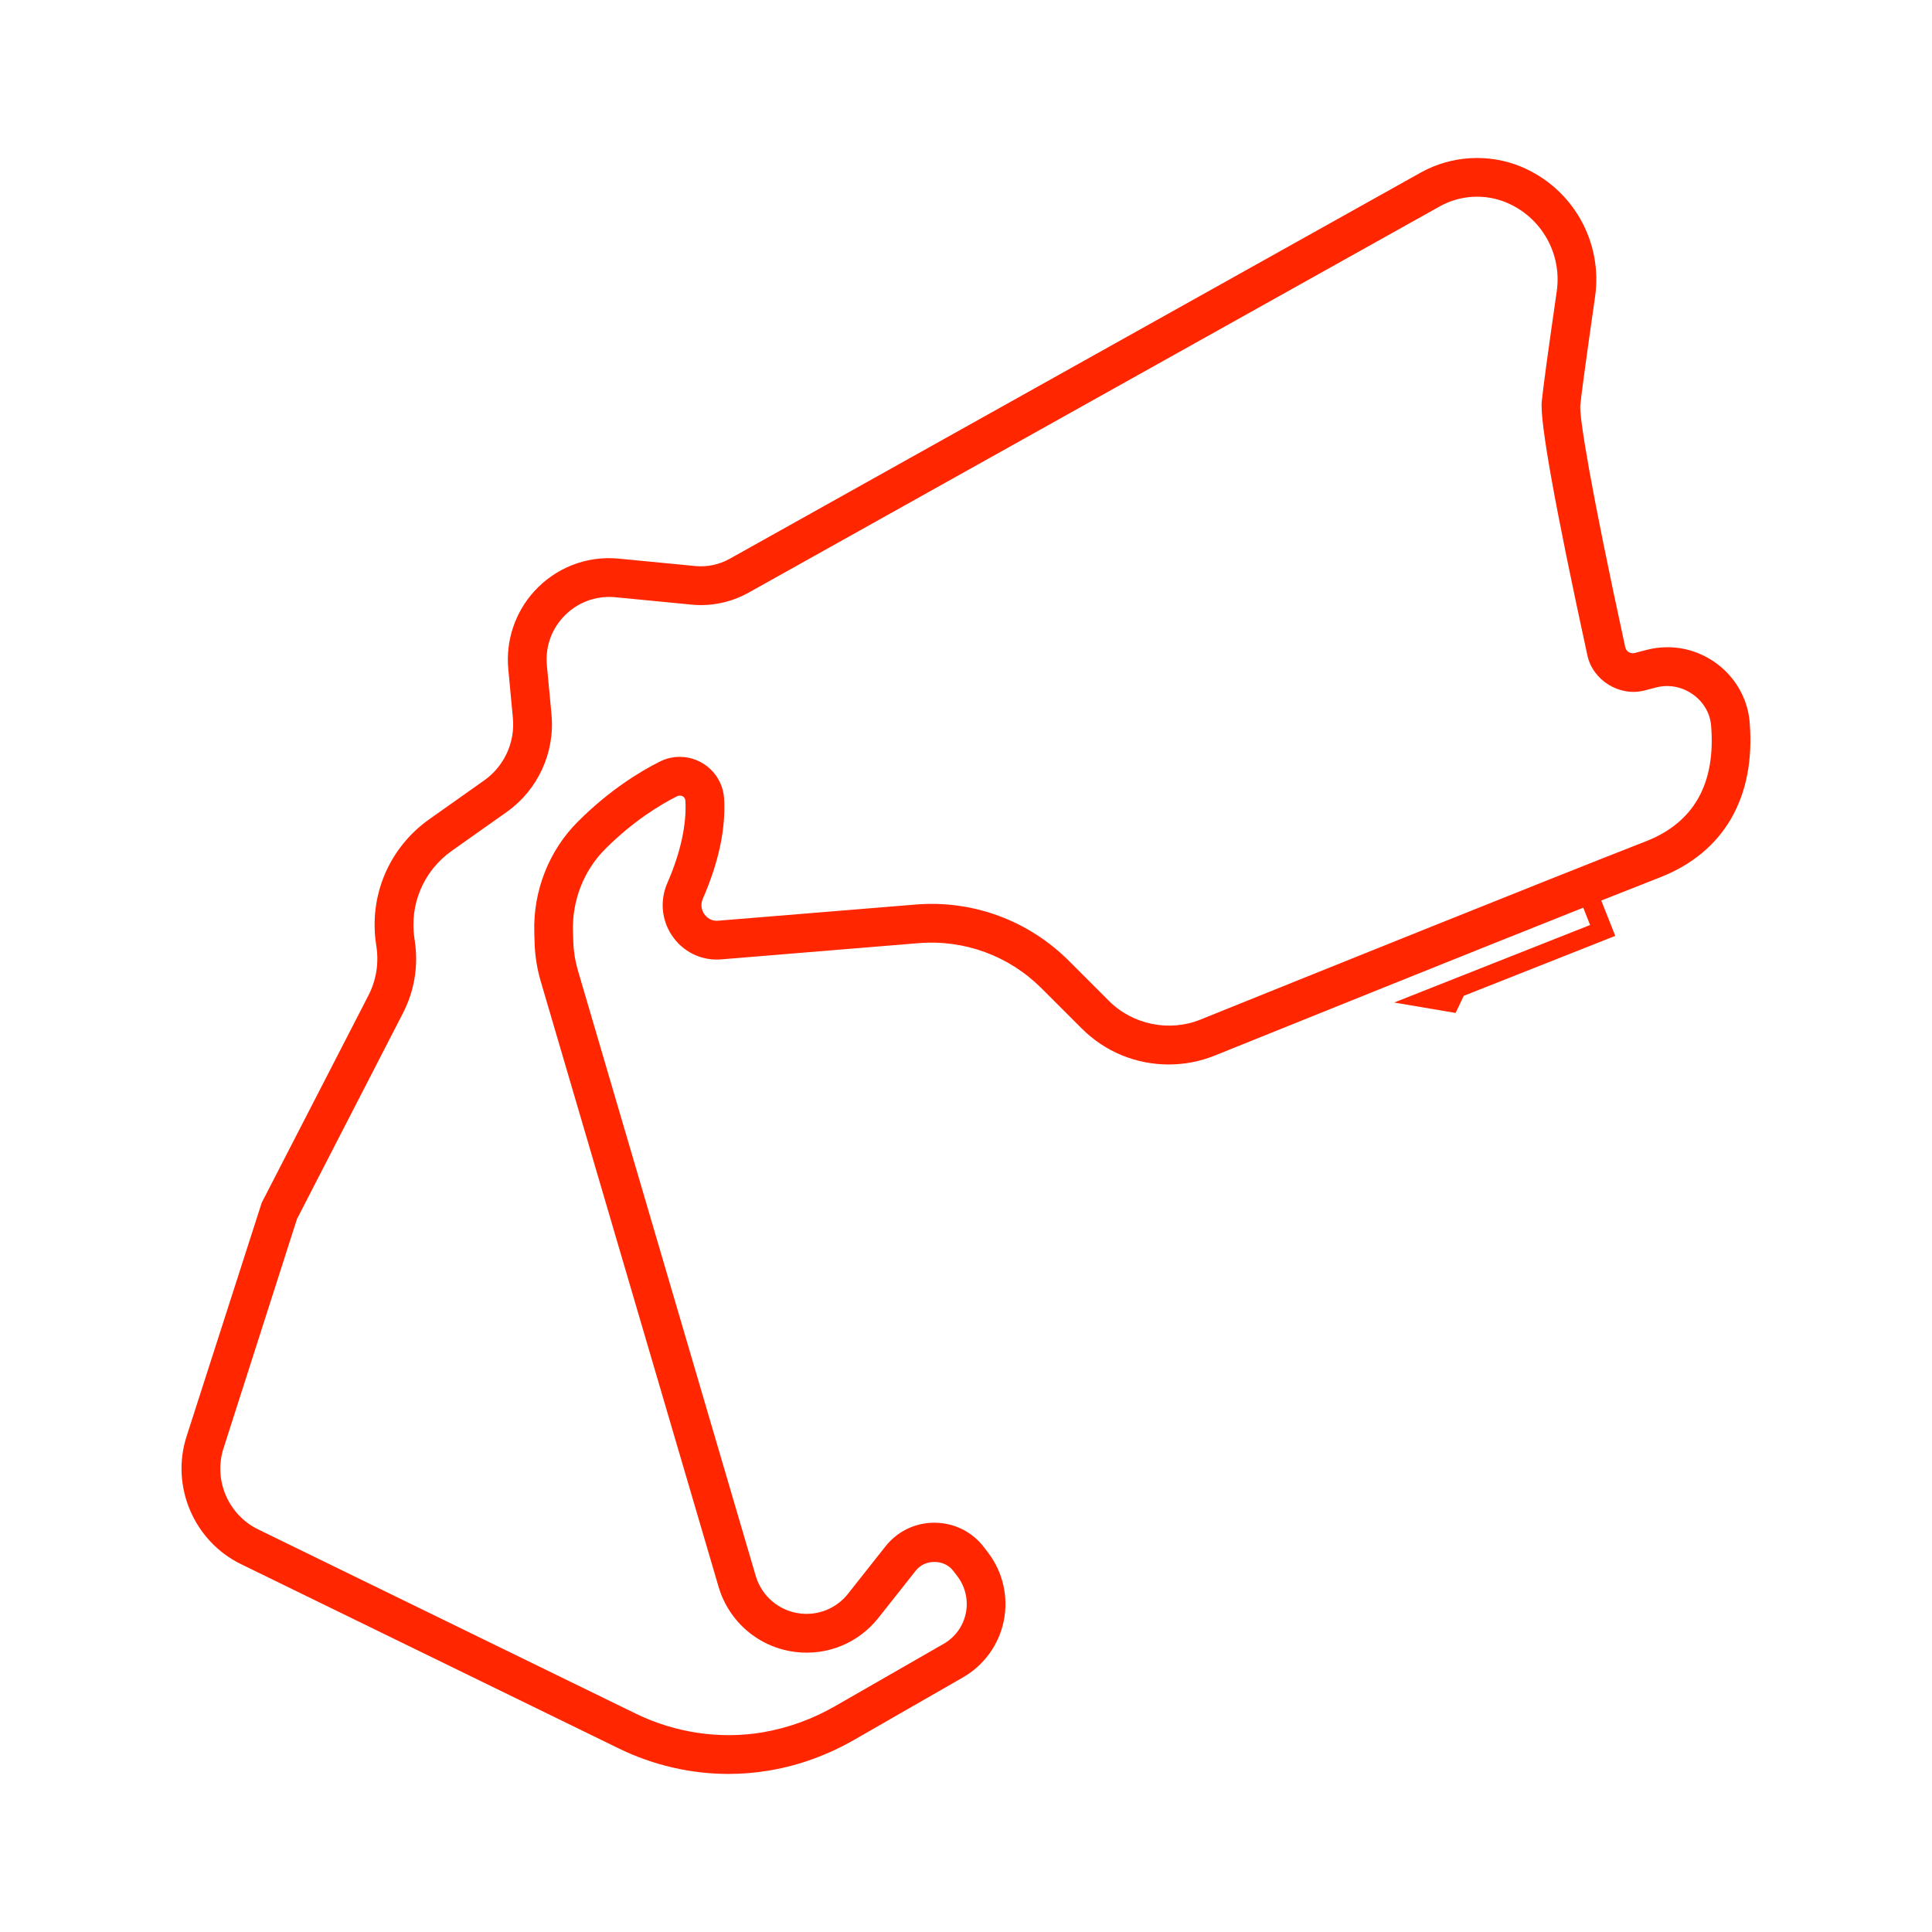
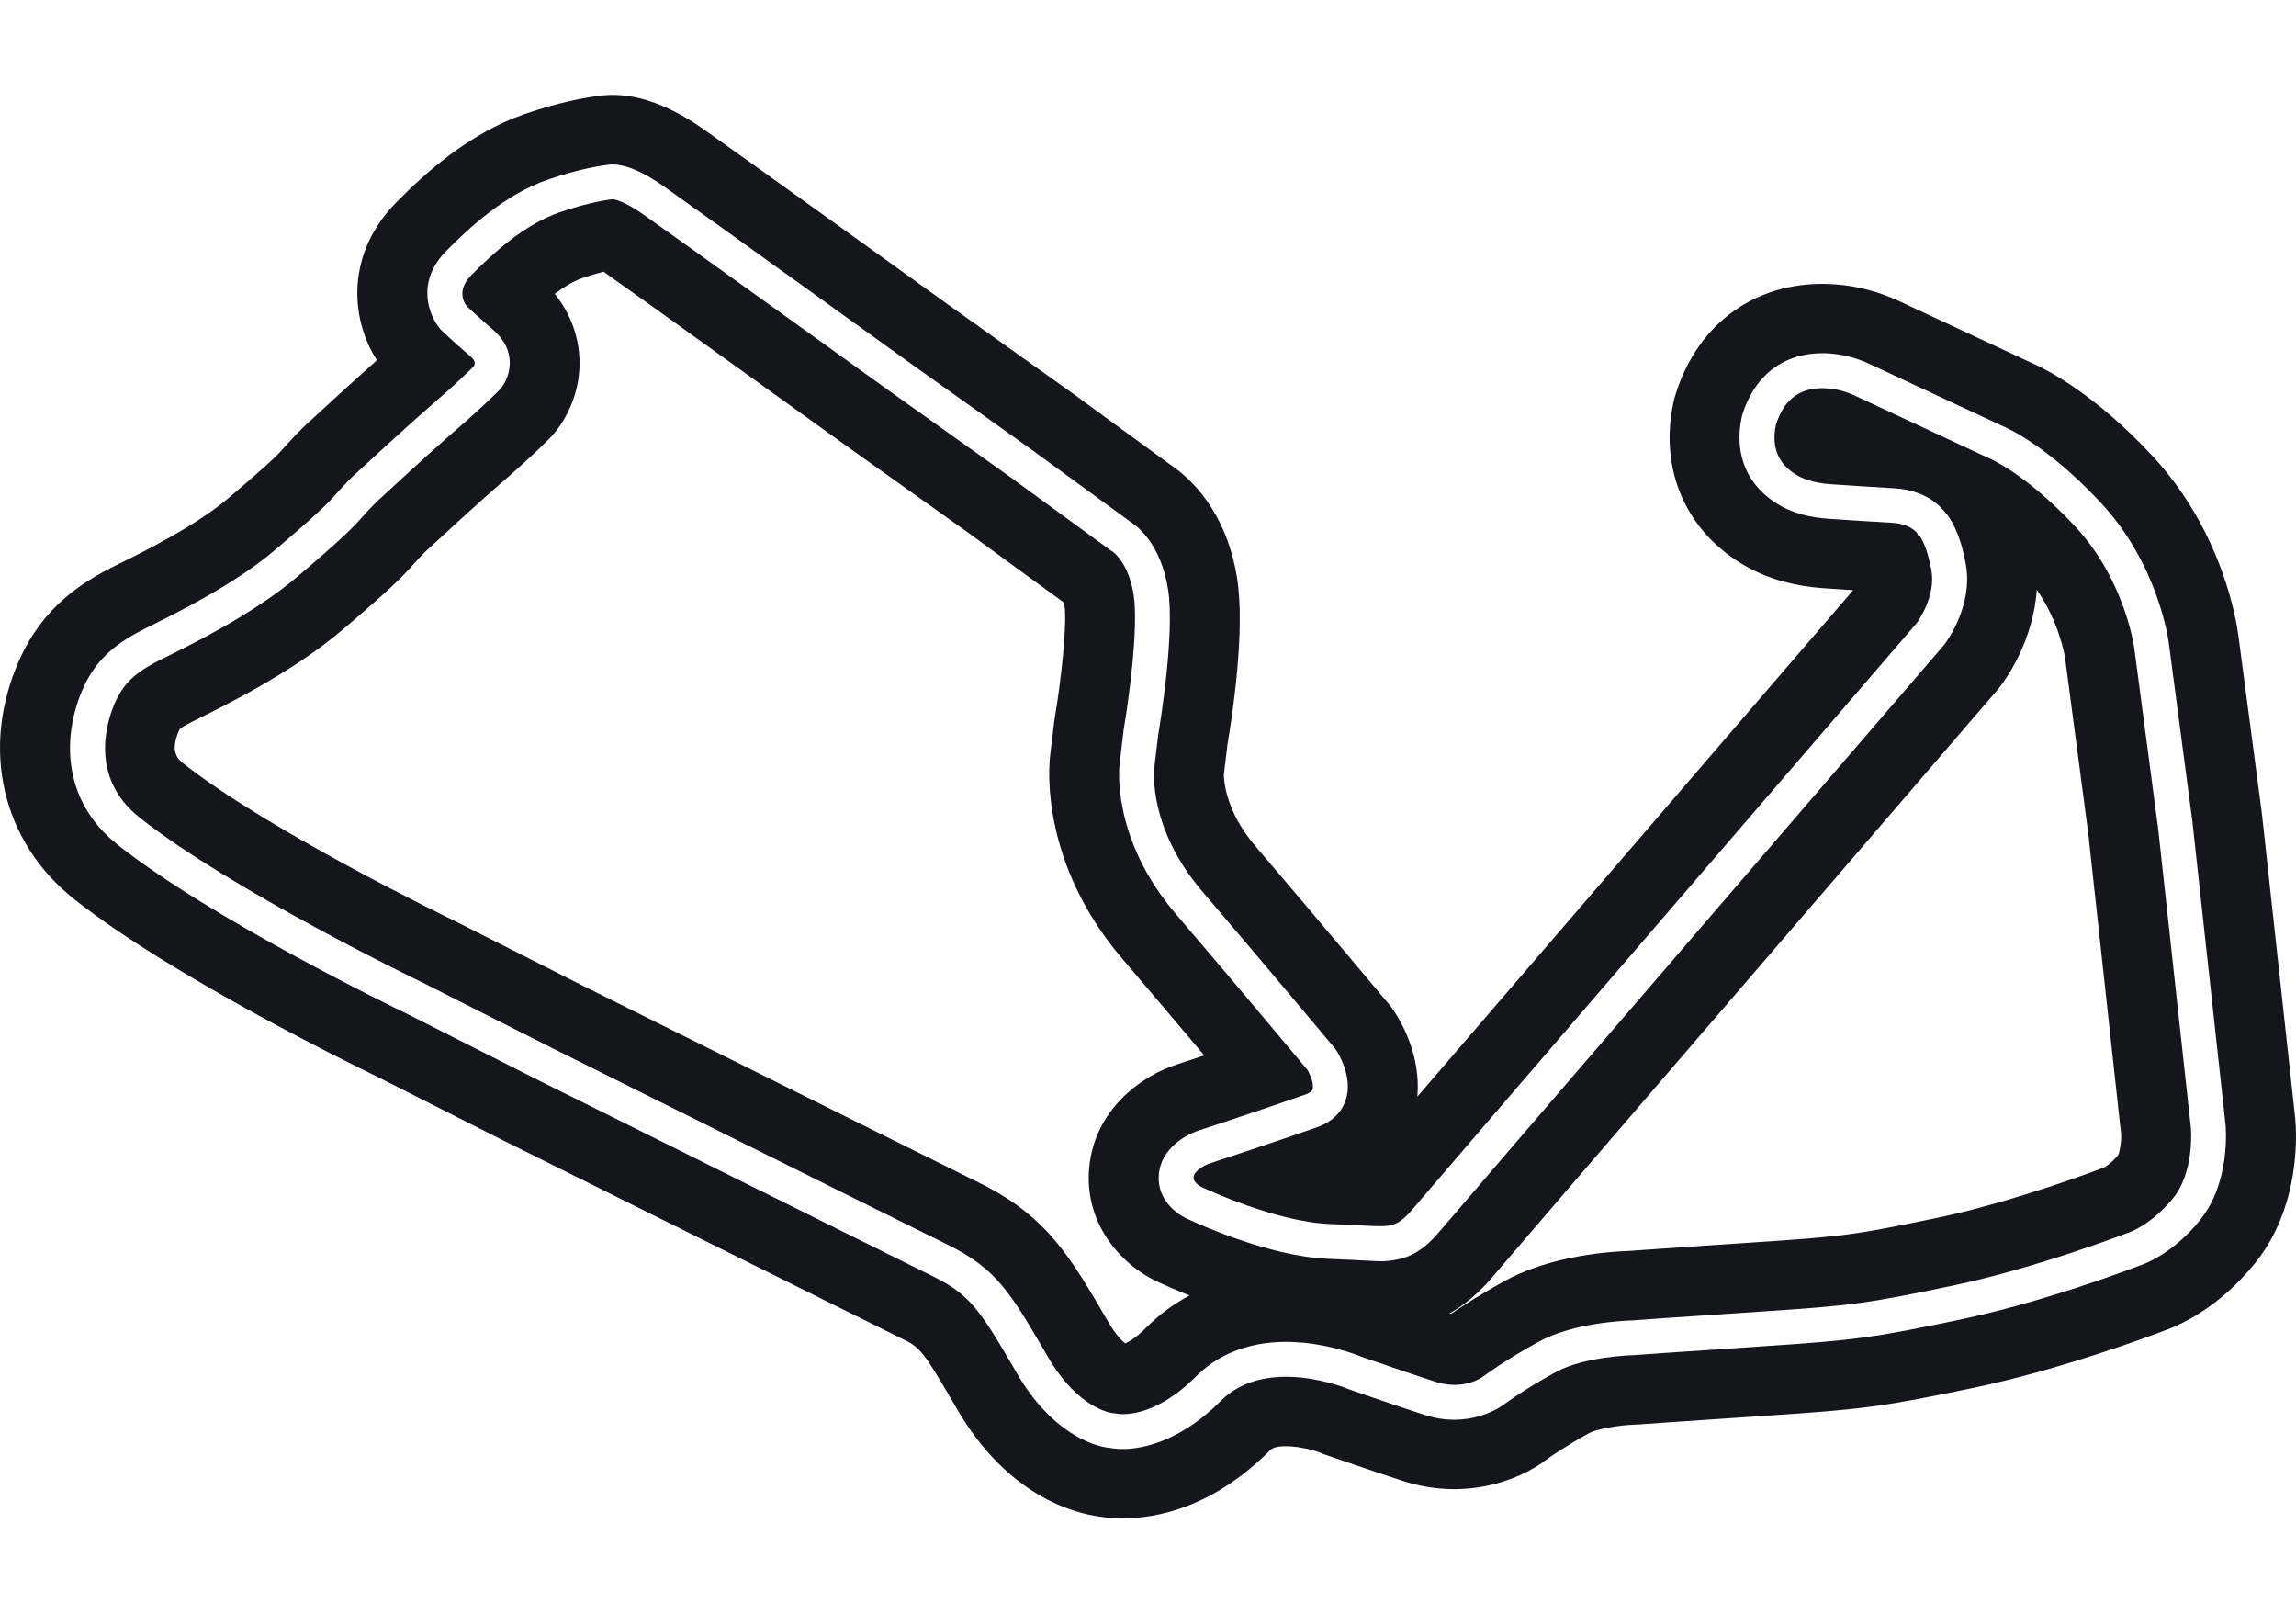
- <svg xmlns="http://www.w3.org/2000/svg" fill="#ff2600" width="800px" height="800px" version="1.1" viewBox="144 144 512 512">
-   <g id="SVGRepo_bgCarrier" stroke-width="0" />
-   <g id="SVGRepo_tracerCarrier" stroke-linecap="round" stroke-linejoin="round" />
-   <g id="SVGRepo_iconCarrier">
-     <path d="m607.68 335.39c-0.926-11.141-10.496-19.867-21.789-19.867-1.875 0-3.75 0.242-5.582 0.719l-3.094 0.809c-0.973 0.262-2.231-0.258-2.508-1.539-9.254-42.535-12.199-61.109-11.914-64.098 0.23-2.328 1.098-9.195 3.91-28.723 2.125-14.676-5.969-28.883-19.676-34.551-8.484-3.504-18.422-2.922-26.453 1.559l-183.26 102.42c-2.738 1.523-5.934 2.18-9.016 1.891l-20.266-1.961c-8.57-0.848-16.789 2.43-22.461 8.66-5.074 5.574-7.578 13.082-6.871 20.594l1.223 12.984c0.605 6.445-2.301 12.773-7.582 16.512l-14.566 10.301c-10.633 7.527-16.043 20.207-14.117 33.09l0.105 0.707c0.66 4.453-0.074 8.922-2.133 12.922l-28.262 54.898-19.934 61.973c-4.238 13.199 1.965 27.738 14.426 33.82l100.16 48.863c9.027 4.406 19.062 6.738 29.012 6.738 3.594 0 7.211-0.301 10.746-0.895l0.512-0.086c7.664-1.34 15.109-4.062 22.145-8.098l28.766-16.512c5.598-3.211 9.539-8.684 10.816-15.012 1.273-6.324-0.242-12.898-4.152-18.027l-1.102-1.449c-3.16-4.129-7.949-6.496-13.148-6.496-5.086 0-9.812 2.289-12.965 6.281l-9.918 12.547c-3.019 3.828-7.805 5.816-12.676 5.231-5.574-0.672-10.203-4.586-11.785-9.973l-47.152-160.54c-0.707-2.418-1.109-4.926-1.188-7.461l-0.086-2.867c-0.246-8.148 2.867-16.078 8.547-21.754 7.336-7.336 14.402-11.652 19.039-13.984 0.816-0.402 2.133-0.121 2.207 1.238 0.355 6.254-1.305 13.789-4.793 21.777-1.973 4.504-1.551 9.645 1.133 13.742 2.887 4.418 7.859 6.93 13.223 6.465l52.188-4.289c12.211-1.004 24.031 3.363 32.645 11.977l10.605 10.605c6.168 6.172 14.371 9.566 23.098 9.566 4.195 0 8.305-0.797 12.207-2.371 21.344-8.609 66.867-26.945 97.633-39.18l1.816 4.59-40.98 16.215-10.941 4.328 16.277 2.762 2.16-4.535 40.152-15.887-3.707-9.367c5.981-2.371 11.32-4.481 15.531-6.121 16.988-6.637 25.441-21.25 23.789-41.148zm-27.531 31.578c-25.824 10.078-91.156 36.395-118.04 47.242-8.223 3.32-17.938 1.336-24.199-4.934l-10.605-10.605c-10.75-10.75-25.52-16.227-40.75-14.949l-52.562 4.301c-1.977 0-3.043-1.305-3.41-1.867-0.375-0.57-1.152-2.102-0.32-4.008 4.195-9.598 6.094-18.504 5.637-26.473-0.352-6.223-5.519-11.098-11.766-11.098-1.852 0-3.637 0.426-5.305 1.266-5.312 2.672-13.383 7.598-21.688 15.902-7.672 7.672-11.879 18.355-11.547 29.328l0.086 2.867c0.105 3.41 0.648 6.789 1.598 10.043l47.152 160.54c2.742 9.332 10.758 16.113 20.414 17.273 8.516 1.023 16.723-2.438 21.953-9.055l9.926-12.551c2.418-3.055 7.535-3 9.883 0.082l1.102 1.445c2.121 2.781 2.945 6.344 2.25 9.773-0.691 3.426-2.828 6.391-5.863 8.133l-28.766 16.512c-5.992 3.438-12.316 5.754-19.246 6.961-11.219 1.891-23.156 0.129-33.547-4.941l-100.16-48.867c-7.902-3.856-11.84-13.078-9.152-21.453l19.477-60.789 28.066-54.52c3.055-5.922 4.148-12.539 3.164-19.137l-0.105-0.711c-1.355-9.027 2.438-17.914 9.891-23.191l14.562-10.301c8.277-5.856 12.828-15.766 11.875-25.859l-1.223-12.984c-0.441-4.707 1.066-9.223 4.246-12.719 3.504-3.856 8.602-5.856 13.871-5.352l20.266 1.961c0.828 0.082 1.656 0.121 2.477 0.121 4.379 0 8.711-1.129 12.543-3.266l183.26-102.42c5.316-2.973 11.895-3.359 17.52-1.031 9.363 3.867 14.887 13.57 13.434 23.59-2.281 15.824-3.617 25.637-3.965 29.164-0.531 5.305 3.535 27.949 12.094 67.301 1.445 6.648 8.551 11 15.145 9.293l3.094-0.809c6.891-1.801 13.969 3.227 14.539 10.059 1.277 15.418-4.543 25.754-17.297 30.734z" />
-   </g>
+ <svg xmlns="http://www.w3.org/2000/svg" width="121" height="85" viewBox="0 0 121 85" fill="none">
+   <path d="M113.709 43.471L112.476 34.142C112.472 34.102 111.983 30.548 109.363 27.739C106.712 24.896 104.776 24.119 104.756 24.111C104.737 24.104 104.714 24.094 104.696 24.085L97.748 20.844C97.281 20.625 96.799 20.497 96.315 20.462C94.92 20.361 94.026 20.993 93.587 22.393C93.338 23.598 93.733 24.499 94.76 25.071C95.195 25.312 95.789 25.465 96.478 25.512C97.213 25.562 98.744 25.663 99.82 25.726C101.457 25.817 102.25 26.658 102.494 26.977C102.761 27.258 103.283 28.003 103.598 29.72C104.005 31.94 102.53 33.883 102.467 33.964C102.456 33.977 102.447 33.99 102.436 34.002C102.178 34.302 76.599 64.002 75.9 64.844C75.102 65.806 74.359 66.271 73.421 66.399L73.368 66.407C72.922 66.468 72.854 66.465 72.022 66.421C71.605 66.399 70.972 66.366 69.966 66.323C66.861 66.19 63.095 64.463 62.691 64.272C62.011 63.999 60.941 63.198 61.073 61.843C61.2 60.541 62.444 59.8 63.158 59.57C63.191 59.559 66.934 58.328 68.797 57.667C69.01 57.592 69.136 57.501 69.171 57.395C69.257 57.145 69.071 56.646 68.893 56.356C68.483 55.866 64.912 51.599 61.962 48.15C58.58 44.201 58.982 40.431 59 40.273L59.215 38.472C59.217 38.456 59.22 38.44 59.221 38.424C59.459 37.046 60.017 33.088 59.742 31.337C59.479 29.674 58.707 29.109 58.601 29.041C58.558 29.019 58.551 29.012 58.506 28.979L53.471 25.306C53.448 25.289 53.425 25.271 53.403 25.251L46.771 20.526C46.657 20.445 35.802 12.629 33.892 11.29C32.88 10.582 32.385 10.504 32.294 10.497C32.276 10.5 32.257 10.501 32.237 10.503C32.23 10.503 31.167 10.607 29.465 11.196C27.602 11.841 25.934 13.389 24.84 14.497C24.102 15.245 24.4 15.866 24.592 16.125C24.718 16.247 25.164 16.671 25.995 17.384C27.257 18.468 26.921 19.826 26.387 20.474C26.371 20.494 26.354 20.513 26.336 20.531C26.302 20.564 25.502 21.386 24.025 22.657C22.826 23.688 20.517 25.817 19.839 26.446C19.724 26.553 19.183 27.128 19.044 27.29C18.667 27.723 18.063 28.361 15.608 30.437C13.343 32.352 10.129 33.936 8.584 34.698C7.348 35.307 6.582 35.853 6.073 36.995C5.68 37.873 4.611 40.91 7.37 43.087C12.267 46.948 22.149 51.714 22.249 51.761C22.255 51.764 22.26 51.767 22.266 51.769L29.075 55.21C29.256 55.3 47.689 64.475 49.94 65.58C52.525 66.85 53.259 68.112 55.224 71.489C56.816 74.224 58.535 74.448 58.696 74.463C58.772 74.46 58.793 74.465 58.868 74.486C59.028 74.515 60.792 74.769 63.027 72.524C64.42 71.124 66.4 70.512 68.752 70.752C70.316 70.912 71.551 71.4 71.782 71.497C72.07 71.596 74.425 72.408 75.641 72.801C77.157 73.291 78.14 72.545 78.181 72.513C78.192 72.504 78.194 72.504 78.204 72.496C78.249 72.463 79.319 71.661 81.101 70.688C82.945 69.679 85.676 69.58 86.002 69.571C86.235 69.554 88.186 69.41 92.738 69.11C97.608 68.788 98.366 68.686 102.878 67.744C107.304 66.821 112.08 64.98 112.128 64.962C112.151 64.953 112.174 64.945 112.198 64.937C112.201 64.937 113.371 64.55 114.53 63.12C115.625 61.768 115.473 59.584 115.464 59.463L113.714 43.47L113.709 43.471ZM60.407 69.951C59.897 70.462 59.513 70.685 59.297 70.781C59.106 70.627 58.784 70.3 58.411 69.659C56.38 66.167 55.153 64.06 51.569 62.3C49.352 61.212 31.301 52.228 30.73 51.943L23.933 48.507C23.906 48.494 23.878 48.48 23.85 48.466C23.755 48.42 14.229 43.825 9.657 40.221C9.418 40.031 8.92 39.639 9.438 38.484C9.455 38.446 9.467 38.423 9.473 38.412C9.513 38.376 9.677 38.247 10.219 37.98C11.896 37.153 15.384 35.433 17.994 33.227C20.401 31.191 21.225 30.383 21.827 29.689C21.924 29.579 22.26 29.219 22.386 29.092C23.098 28.433 25.303 26.402 26.434 25.428C28.008 24.075 28.887 23.176 28.983 23.078C29.07 22.988 29.154 22.893 29.234 22.796C29.592 22.362 30.224 21.436 30.458 20.107C30.745 18.462 30.294 16.8 29.236 15.478C29.703 15.129 30.201 14.82 30.673 14.657C31.119 14.503 31.502 14.393 31.807 14.315C33.814 15.724 44.494 23.414 44.603 23.492C44.609 23.496 44.615 23.501 44.622 23.505L51.157 28.161C51.2 28.195 51.245 28.229 51.289 28.262L56.068 31.748C56.079 31.791 56.09 31.842 56.099 31.905C56.24 32.808 55.944 35.74 55.588 37.806C55.574 37.884 55.563 37.964 55.554 38.041L55.339 39.845C55.273 40.405 54.817 45.46 59.154 50.525C60.589 52.202 62.172 54.073 63.463 55.607C62.64 55.88 62.039 56.078 61.997 56.092C60.055 56.727 57.694 58.519 57.404 61.488C57.111 64.49 59.123 66.734 61.19 67.617C61.443 67.735 61.973 67.973 62.691 68.255C61.851 68.702 61.084 69.269 60.407 69.948V69.951ZM111.627 60.858C111.279 61.281 110.983 61.461 110.892 61.511C110.857 61.523 110.821 61.537 110.788 61.549C110.743 61.566 106.23 63.301 102.117 64.161C97.797 65.062 97.166 65.147 92.489 65.456C88.234 65.737 86.283 65.879 85.811 65.913C84.902 65.942 81.774 66.138 79.322 67.48C78.011 68.197 77.027 68.841 76.474 69.223C76.45 69.215 76.424 69.206 76.399 69.198C77.242 68.721 78.017 68.051 78.74 67.181C79.423 66.364 98.097 44.674 105.236 36.386C105.29 36.323 105.342 36.26 105.391 36.195C105.734 35.751 107.16 33.753 107.338 31.07C108.503 32.741 108.806 34.519 108.826 34.635L110.051 43.908L111.785 59.773C111.801 60.139 111.724 60.661 111.627 60.858Z" fill="#15151E" />
+   <path d="M120.961 58.95C120.96 58.928 120.957 58.905 120.954 58.88L119.202 42.865C119.199 42.832 119.194 42.798 119.19 42.765L117.955 33.426C117.869 32.767 117.128 27.983 113.414 24.001C110.352 20.717 107.831 19.444 106.957 19.07L100.095 15.869C99.014 15.364 97.878 15.066 96.717 14.982C92.703 14.691 89.474 16.935 88.286 20.838C88.249 20.958 88.219 21.08 88.191 21.202C87.417 24.787 88.9 28.105 92.064 29.864C93.223 30.509 94.58 30.887 96.099 30.991C96.47 31.017 97.044 31.055 97.663 31.095C94.218 35.094 80.813 50.662 74.695 57.78C74.887 55.624 73.853 53.852 73.477 53.289C73.385 53.151 73.285 53.017 73.18 52.89C73.141 52.845 69.308 48.26 66.167 44.59C64.561 42.716 64.498 41.077 64.499 40.802L64.687 39.236C64.943 37.73 65.629 33.222 65.2 30.492C64.633 26.887 62.682 25.149 61.664 24.473L56.917 21.01C56.846 20.954 56.776 20.899 56.702 20.847L49.999 16.072C49.439 15.669 39.004 8.156 37.075 6.804C35.039 5.375 33.155 4.792 31.463 5.065C30.858 5.142 29.494 5.371 27.642 6.012C24.687 7.037 22.375 9.151 20.895 10.651C18.288 13.291 18.396 16.674 19.862 18.983C18.603 20.095 16.845 21.714 16.071 22.429C15.715 22.759 15.02 23.519 14.852 23.711C14.73 23.853 14.358 24.284 12.026 26.255C10.279 27.733 7.476 29.115 6.128 29.779C4.302 30.68 2.27 31.975 1.022 34.766C-1.054 39.406 0.09 44.362 3.934 47.395C9.184 51.535 18.954 56.283 19.799 56.69L26.568 60.112C26.575 60.116 26.584 60.121 26.594 60.124C27.354 60.502 45.227 69.398 47.491 70.509C48.493 71.002 48.576 71.042 50.438 74.244C53.111 78.836 56.613 79.742 58.026 79.918C58.314 79.962 58.703 80 59.171 80C60.964 80 63.928 79.432 66.956 76.392C67.297 76.05 68.723 76.201 69.629 76.56C69.753 76.617 69.801 76.632 69.939 76.679C70.046 76.716 72.59 77.595 73.932 78.028C77.13 79.061 79.999 78.07 81.557 76.864C81.726 76.742 82.531 76.176 83.763 75.501C84.124 75.304 85.297 75.088 86.137 75.063C86.232 75.063 86.292 75.058 86.388 75.051C86.407 75.051 88.294 74.909 93.1 74.591C98.223 74.253 99.243 74.115 104.008 73.122C108.554 72.174 113.241 70.421 114.022 70.123C114.888 69.822 116.931 68.91 118.831 66.566C121.258 63.569 121.03 59.697 120.961 58.952V58.95ZM64.498 40.83C64.493 40.886 64.487 40.918 64.487 40.921L64.498 40.83ZM115.96 64.269C114.53 66.033 113.069 66.581 112.763 66.68C112.32 66.851 107.699 68.609 103.251 69.537C98.669 70.492 97.794 70.611 92.856 70.938C88.023 71.257 86.131 71.399 86.112 71.4C86.095 71.4 86.077 71.402 86.06 71.403C86.035 71.403 83.505 71.463 81.986 72.295C80.386 73.169 79.389 73.902 79.316 73.957C79.076 74.141 77.431 75.312 75.068 74.547C73.761 74.124 71.171 73.23 71.145 73.221C71.122 73.213 71.101 73.204 71.079 73.195C71.038 73.177 66.758 71.381 64.332 73.816C62.344 75.812 60.388 76.348 59.168 76.348C58.925 76.348 58.712 76.327 58.532 76.292C57.461 76.212 55.319 75.321 53.624 72.409C51.627 68.975 51.134 68.216 49.12 67.225C46.866 66.119 28.427 56.941 28.241 56.849L21.435 53.409C20.918 53.16 11.248 48.489 6.22 44.524C3.203 42.145 3.294 38.691 4.385 36.253C5.113 34.626 6.261 33.799 7.763 33.059C9.241 32.329 12.319 30.812 14.412 29.044C16.653 27.148 17.29 26.507 17.645 26.098C17.786 25.935 18.379 25.295 18.581 25.108C19.266 24.474 21.595 22.327 22.817 21.274C24.033 20.229 24.776 19.495 24.962 19.307C25.092 19.101 24.986 18.944 24.787 18.771C23.732 17.865 23.265 17.401 23.245 17.383C23.227 17.364 23.21 17.346 23.193 17.326C22.598 16.623 21.901 14.857 23.522 13.216C24.744 11.977 26.628 10.242 28.854 9.47C30.573 8.875 31.73 8.719 32.011 8.688C32.458 8.607 33.37 8.688 34.95 9.796C36.87 11.142 47.735 18.965 47.844 19.044L54.554 23.824C54.584 23.846 54.613 23.869 54.639 23.891L59.559 27.481C59.902 27.693 61.176 28.63 61.558 31.056C61.926 33.404 61.113 38.278 61.038 38.713L60.826 40.489C60.813 40.611 60.525 43.654 63.36 46.965C66.488 50.618 70.307 55.187 70.346 55.231C70.367 55.257 70.387 55.283 70.406 55.311C70.501 55.454 71.328 56.748 70.917 57.972C70.763 58.43 70.376 59.05 69.412 59.39C67.53 60.057 63.767 61.295 63.729 61.307C63.485 61.389 62.935 61.685 62.903 62.016C62.869 62.357 63.39 62.575 63.394 62.577C63.417 62.586 63.429 62.59 63.451 62.601C63.488 62.618 67.205 64.367 70.042 64.489C71.056 64.531 71.694 64.565 72.114 64.586C72.598 64.612 72.932 64.612 73.115 64.586L73.169 64.579C73.473 64.537 73.849 64.431 74.477 63.672C75.181 62.824 99.686 34.37 101.013 32.83C101.119 32.683 102.028 31.377 101.784 30.04C101.566 28.845 101.259 28.366 101.174 28.253C101.07 28.187 101.079 28.183 101.014 28.062C100.951 27.984 100.588 27.594 99.713 27.545C98.627 27.484 97.087 27.382 96.349 27.331C95.377 27.266 94.539 27.04 93.859 26.661C92.11 25.689 91.356 23.977 91.791 21.964C91.796 21.939 91.803 21.915 91.809 21.891C92.491 19.652 94.178 18.462 96.446 18.626C97.155 18.678 97.855 18.863 98.526 19.176L105.45 22.407C105.78 22.541 107.911 23.484 110.709 26.484C113.746 29.739 114.279 33.732 114.299 33.9L115.533 43.233C115.533 43.233 115.534 43.247 115.536 43.253L117.288 59.268C117.3 59.404 117.552 62.29 115.957 64.26L115.96 64.269Z" fill="#15151E" />
</svg>
